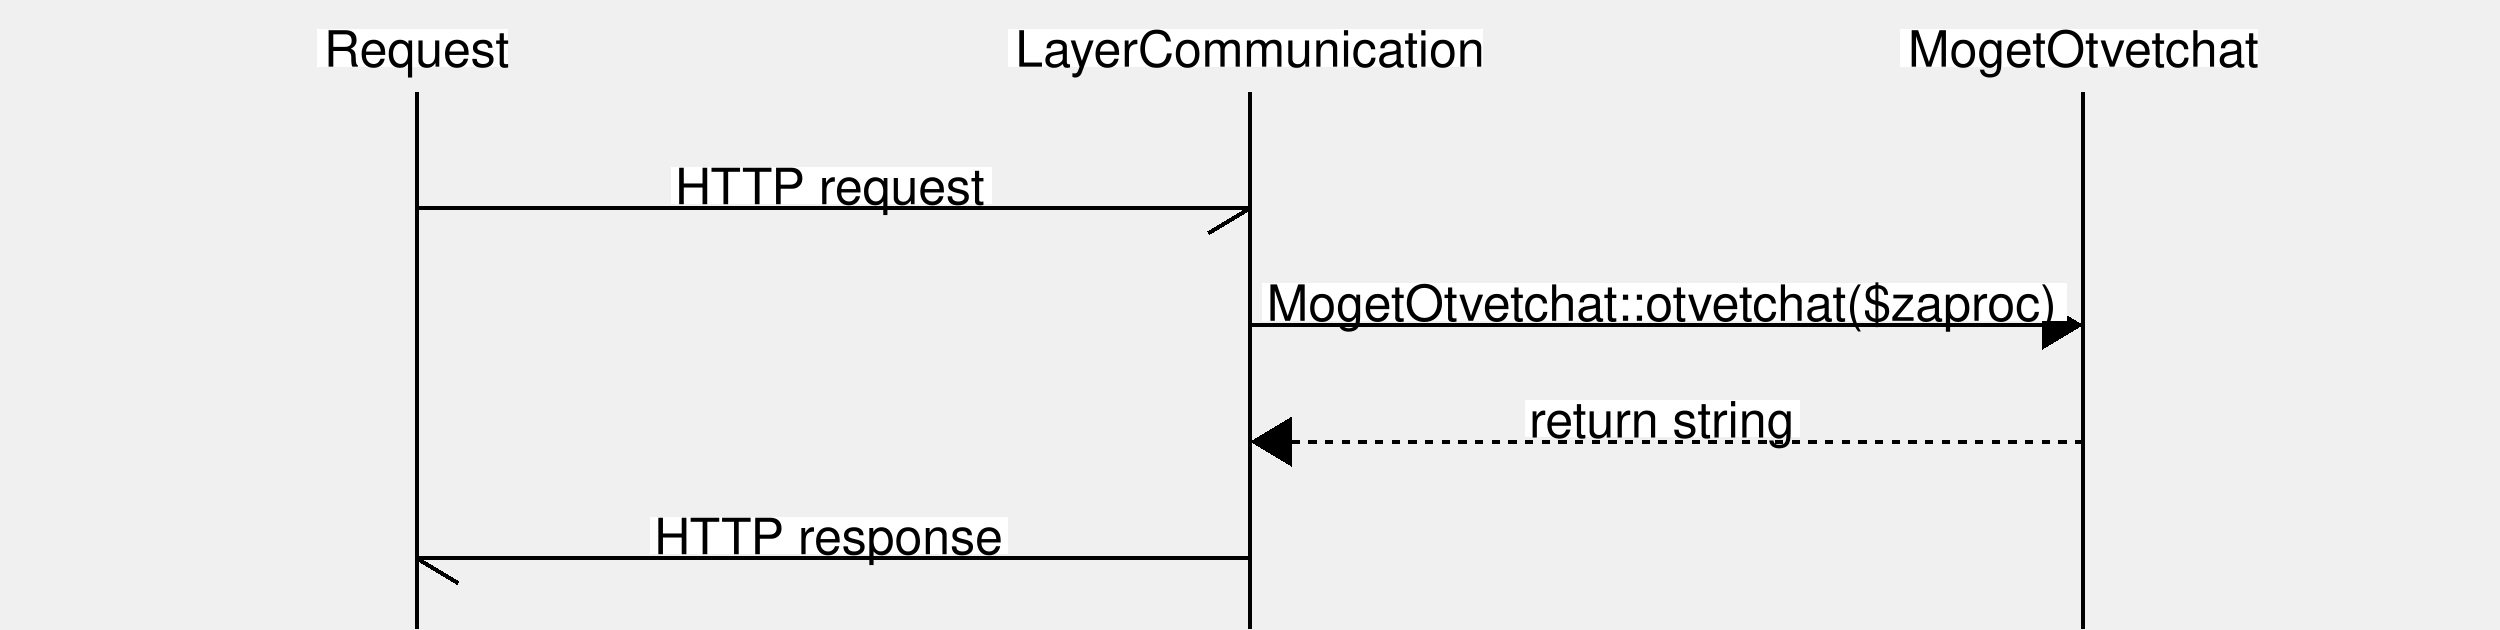
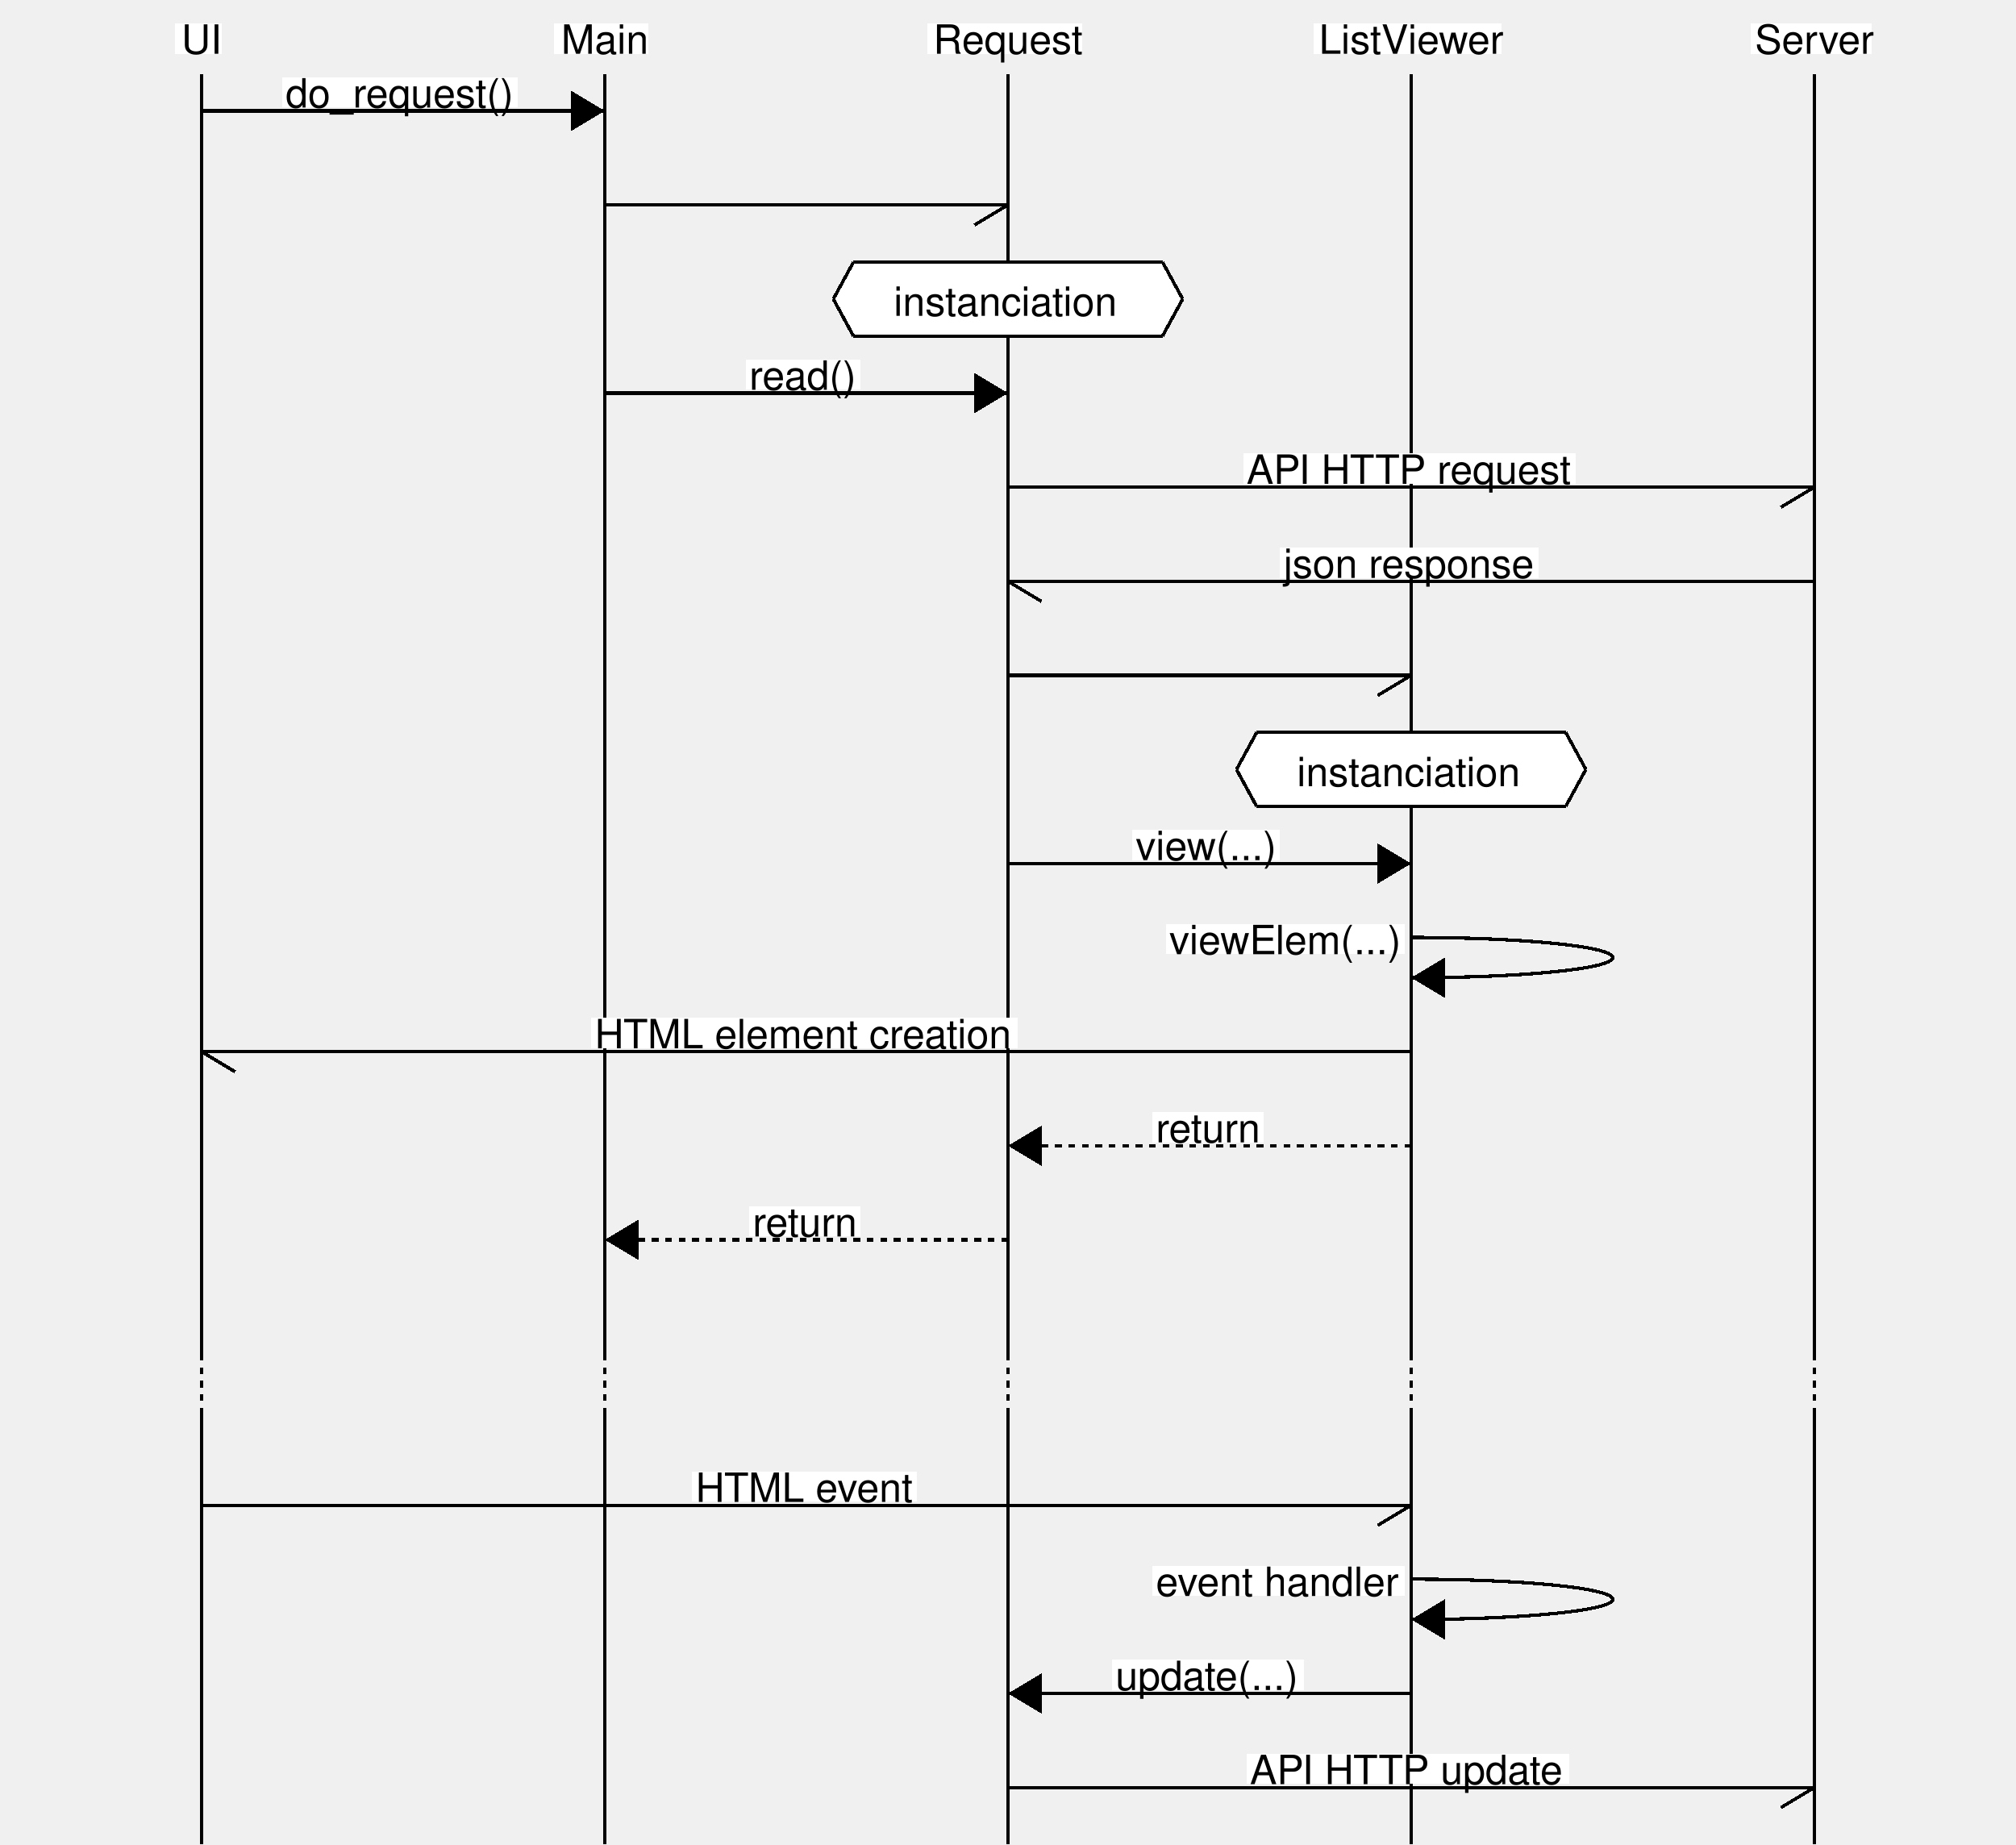
- <svg xmlns="http://www.w3.org/2000/svg" version="1.1" width="600px" height="151px" viewBox="0 0 600 151" shape-rendering="crispEdges" stroke-width="1" text-rendering="geometricPrecision">
-   <polygon fill="white" points="76,7 122,7 122,16 76,16" />
-   <text x="100" y="16" textLength="45" font-family="Helvetica" font-size="12" fill="black" text-anchor="middle">
+ <svg xmlns="http://www.w3.org/2000/svg" version="1.1" width="600px" height="549px" viewBox="0 0 600 549" shape-rendering="crispEdges" stroke-width="1" text-rendering="geometricPrecision">
+   <polygon fill="white" points="52,7 66,7 66,16 52,16" />
+   <text x="60" y="16" textLength="12" font-family="Helvetica" font-size="12" fill="black" text-anchor="middle">
+ 
+ UI
+ </text>
+   <polygon fill="white" points="165,7 193,7 193,16 165,16" />
+   <text x="180" y="16" textLength="26" font-family="Helvetica" font-size="12" fill="black" text-anchor="middle">
+ 
+ Main
+ </text>
+   <polygon fill="white" points="276,7 322,7 322,16 276,16" />
+   <text x="300" y="16" textLength="45" font-family="Helvetica" font-size="12" fill="black" text-anchor="middle">

Request
</text>
-   <polygon fill="white" points="242,7 356,7 356,16 242,16" />
-   <text x="300" y="16" textLength="113" font-family="Helvetica" font-size="12" fill="black" text-anchor="middle">
- 
- LayerCommunication
- </text>
-   <polygon fill="white" points="456,7 542,7 542,16 456,16" />
-   <text x="500" y="16" textLength="85" font-family="Helvetica" font-size="12" fill="black" text-anchor="middle">
- 
- MogetOtvetchat
- </text>
-   <line x1="100" y1="22" x2="100" y2="39" stroke="black" />
-   <line x1="300" y1="22" x2="300" y2="39" stroke="black" />
-   <line x1="500" y1="22" x2="500" y2="39" stroke="black" />
-   <line x1="100" y1="39" x2="100" y2="67" stroke="black" />
-   <line x1="300" y1="39" x2="300" y2="67" stroke="black" />
-   <line x1="500" y1="39" x2="500" y2="67" stroke="black" />
-   <line x1="100" y1="50" x2="300" y2="50" stroke="black" />
-   <line x1="300" y1="50" x2="290" y2="56" stroke="black" />
-   <polygon fill="white" points="161,40 238,40 238,49 161,49" />
-   <text x="162" y="49" textLength="75" font-family="Helvetica" font-size="12" fill="black">
- HTTP request
- </text>
-   <line x1="100" y1="67" x2="100" y2="95" stroke="black" />
-   <line x1="300" y1="67" x2="300" y2="95" stroke="black" />
-   <line x1="500" y1="67" x2="500" y2="95" stroke="black" />
-   <line x1="300" y1="78" x2="500" y2="78" stroke="black" />
-   <polygon fill="black" points="500,78 490,84 490,72" />
-   <polygon fill="white" points="303,68 496,68 496,77 303,77" />
-   <text x="304" y="77" textLength="191" font-family="Helvetica" font-size="12" fill="black">
- MogetOtvetchat::otvetchat($zaproc)
- </text>
-   <line x1="100" y1="95" x2="100" y2="123" stroke="black" />
-   <line x1="300" y1="95" x2="300" y2="123" stroke="black" />
-   <line x1="500" y1="95" x2="500" y2="123" stroke="black" />
-   <line x1="500" y1="106" x2="300" y2="106" stroke="black" stroke-dasharray="2,2" />
-   <polygon fill="black" points="300,106 310,112 310,100" />
-   <polygon fill="white" points="366,96 432,96 432,105 366,105" />
-   <text x="367" y="105" textLength="64" font-family="Helvetica" font-size="12" fill="black">
- return string
- </text>
-   <line x1="100" y1="123" x2="100" y2="151" stroke="black" />
-   <line x1="300" y1="123" x2="300" y2="151" stroke="black" />
-   <line x1="500" y1="123" x2="500" y2="151" stroke="black" />
-   <line x1="300" y1="134" x2="100" y2="134" stroke="black" />
-   <line x1="100" y1="134" x2="110" y2="140" stroke="black" />
-   <polygon fill="white" points="156,124 242,124 242,133 156,133" />
-   <text x="157" y="133" textLength="84" font-family="Helvetica" font-size="12" fill="black">
- HTTP response
- </text>
-   <line x1="100" y1="145" x2="100" y2="151" stroke="black" />
-   <line x1="300" y1="145" x2="300" y2="151" stroke="black" />
-   <line x1="500" y1="145" x2="500" y2="151" stroke="black" />
+   <polygon fill="white" points="391,7 447,7 447,16 391,16" />
+   <text x="420" y="16" textLength="55" font-family="Helvetica" font-size="12" fill="black" text-anchor="middle">
+ 
+ ListViewer
+ </text>
+   <polygon fill="white" points="521,7 557,7 557,16 521,16" />
+   <text x="540" y="16" textLength="35" font-family="Helvetica" font-size="12" fill="black" text-anchor="middle">
+ 
+ Server
+ </text>
+   <line x1="60" y1="22" x2="60" y2="50" stroke="black" />
+   <line x1="180" y1="22" x2="180" y2="50" stroke="black" />
+   <line x1="300" y1="22" x2="300" y2="50" stroke="black" />
+   <line x1="420" y1="22" x2="420" y2="50" stroke="black" />
+   <line x1="540" y1="22" x2="540" y2="50" stroke="black" />
+   <line x1="60" y1="33" x2="180" y2="33" stroke="black" />
+   <polygon fill="black" points="180,33 170,39 170,27" />
+   <polygon fill="white" points="84,23 154,23 154,32 84,32" />
+   <text x="85" y="32" textLength="68" font-family="Helvetica" font-size="12" fill="black">
+ do_request()
+ </text>
+   <line x1="60" y1="50" x2="60" y2="78" stroke="black" />
+   <line x1="180" y1="50" x2="180" y2="78" stroke="black" />
+   <line x1="300" y1="50" x2="300" y2="78" stroke="black" />
+   <line x1="420" y1="50" x2="420" y2="78" stroke="black" />
+   <line x1="540" y1="50" x2="540" y2="78" stroke="black" />
+   <line x1="180" y1="61" x2="300" y2="61" stroke="black" />
+   <line x1="300" y1="61" x2="290" y2="67" stroke="black" />
+   <line x1="60" y1="78" x2="60" y2="106" stroke="black" />
+   <line x1="180" y1="78" x2="180" y2="106" stroke="black" />
+   <line x1="300" y1="78" x2="300" y2="106" stroke="black" />
+   <line x1="420" y1="78" x2="420" y2="106" stroke="black" />
+   <line x1="540" y1="78" x2="540" y2="106" stroke="black" />
+   <polygon fill="white" points="254,78 346,78 346,100 254,100" />
+   <polygon fill="white" points="254,78 254,100 248,89" />
+   <polygon fill="white" points="346,78 346,100 352,89" />
+   <line x1="254" y1="78" x2="346" y2="78" stroke="black" />
+   <line x1="254" y1="100" x2="346" y2="100" stroke="black" />
+   <line x1="254" y1="78" x2="248" y2="89" stroke="black" />
+   <line x1="248" y1="89" x2="254" y2="100" stroke="black" />
+   <line x1="346" y1="78" x2="352" y2="89" stroke="black" />
+   <line x1="352" y1="89" x2="346" y2="100" stroke="black" />
+   <polygon fill="white" points="265,85 334,85 334,94 265,94" />
+   <text x="266" y="94" textLength="67" font-family="Helvetica" font-size="12" fill="black">
+ instanciation
+ </text>
+   <line x1="60" y1="106" x2="60" y2="134" stroke="black" />
+   <line x1="180" y1="106" x2="180" y2="134" stroke="black" />
+   <line x1="300" y1="106" x2="300" y2="134" stroke="black" />
+   <line x1="420" y1="106" x2="420" y2="134" stroke="black" />
+   <line x1="540" y1="106" x2="540" y2="134" stroke="black" />
+   <line x1="180" y1="117" x2="300" y2="117" stroke="black" />
+   <polygon fill="black" points="300,117 290,123 290,111" />
+   <polygon fill="white" points="222,107 256,107 256,116 222,116" />
+   <text x="223" y="116" textLength="32" font-family="Helvetica" font-size="12" fill="black">
+ read()
+ </text>
+   <line x1="60" y1="134" x2="60" y2="162" stroke="black" />
+   <line x1="180" y1="134" x2="180" y2="162" stroke="black" />
+   <line x1="300" y1="134" x2="300" y2="162" stroke="black" />
+   <line x1="420" y1="134" x2="420" y2="162" stroke="black" />
+   <line x1="540" y1="134" x2="540" y2="162" stroke="black" />
+   <line x1="300" y1="145" x2="540" y2="145" stroke="black" />
+   <line x1="540" y1="145" x2="530" y2="151" stroke="black" />
+   <polygon fill="white" points="370,135 469,135 469,144 370,144" />
+   <text x="371" y="144" textLength="97" font-family="Helvetica" font-size="12" fill="black">
+ API HTTP request
+ </text>
+   <line x1="60" y1="162" x2="60" y2="190" stroke="black" />
+   <line x1="180" y1="162" x2="180" y2="190" stroke="black" />
+   <line x1="300" y1="162" x2="300" y2="190" stroke="black" />
+   <line x1="420" y1="162" x2="420" y2="190" stroke="black" />
+   <line x1="540" y1="162" x2="540" y2="190" stroke="black" />
+   <line x1="540" y1="173" x2="300" y2="173" stroke="black" />
+   <line x1="300" y1="173" x2="310" y2="179" stroke="black" />
+   <polygon fill="white" points="381,163 458,163 458,172 381,172" />
+   <text x="382" y="172" textLength="75" font-family="Helvetica" font-size="12" fill="black">
+ json response
+ </text>
+   <line x1="60" y1="190" x2="60" y2="218" stroke="black" />
+   <line x1="180" y1="190" x2="180" y2="218" stroke="black" />
+   <line x1="300" y1="190" x2="300" y2="218" stroke="black" />
+   <line x1="420" y1="190" x2="420" y2="218" stroke="black" />
+   <line x1="540" y1="190" x2="540" y2="218" stroke="black" />
+   <line x1="300" y1="201" x2="420" y2="201" stroke="black" />
+   <line x1="420" y1="201" x2="410" y2="207" stroke="black" />
+   <line x1="60" y1="218" x2="60" y2="246" stroke="black" />
+   <line x1="180" y1="218" x2="180" y2="246" stroke="black" />
+   <line x1="300" y1="218" x2="300" y2="246" stroke="black" />
+   <line x1="420" y1="218" x2="420" y2="246" stroke="black" />
+   <line x1="540" y1="218" x2="540" y2="246" stroke="black" />
+   <polygon fill="white" points="374,218 466,218 466,240 374,240" />
+   <polygon fill="white" points="374,218 374,240 368,229" />
+   <polygon fill="white" points="466,218 466,240 472,229" />
+   <line x1="374" y1="218" x2="466" y2="218" stroke="black" />
+   <line x1="374" y1="240" x2="466" y2="240" stroke="black" />
+   <line x1="374" y1="218" x2="368" y2="229" stroke="black" />
+   <line x1="368" y1="229" x2="374" y2="240" stroke="black" />
+   <line x1="466" y1="218" x2="472" y2="229" stroke="black" />
+   <line x1="472" y1="229" x2="466" y2="240" stroke="black" />
+   <polygon fill="white" points="385,225 454,225 454,234 385,234" />
+   <text x="386" y="234" textLength="67" font-family="Helvetica" font-size="12" fill="black">
+ instanciation
+ </text>
+   <line x1="60" y1="246" x2="60" y2="274" stroke="black" />
+   <line x1="180" y1="246" x2="180" y2="274" stroke="black" />
+   <line x1="300" y1="246" x2="300" y2="274" stroke="black" />
+   <line x1="420" y1="246" x2="420" y2="274" stroke="black" />
+   <line x1="540" y1="246" x2="540" y2="274" stroke="black" />
+   <line x1="300" y1="257" x2="420" y2="257" stroke="black" />
+   <polygon fill="black" points="420,257 410,263 410,251" />
+   <polygon fill="white" points="337,247 381,247 381,256 337,256" />
+   <text x="338" y="256" textLength="42" font-family="Helvetica" font-size="12" fill="black">
+ view(...)
+ </text>
+   <line x1="60" y1="274" x2="60" y2="302" stroke="black" />
+   <line x1="180" y1="274" x2="180" y2="302" stroke="black" />
+   <line x1="300" y1="274" x2="300" y2="302" stroke="black" />
+   <line x1="420" y1="274" x2="420" y2="302" stroke="black" />
+   <line x1="540" y1="274" x2="540" y2="302" stroke="black" />
+   <path d="M 420 279 A60,6 0 0,1 420,291" stroke="black" fill="none" />
+   <polygon fill="black" points="420,291 430,297 430,285" />
+   <polygon fill="white" points="347,275 418,275 418,284 347,284" />
+   <text x="348" y="284" textLength="69" font-family="Helvetica" font-size="12" fill="black">
+ viewElem(...)
+ </text>
+   <line x1="60" y1="302" x2="60" y2="330" stroke="black" />
+   <line x1="180" y1="302" x2="180" y2="330" stroke="black" />
+   <line x1="300" y1="302" x2="300" y2="330" stroke="black" />
+   <line x1="420" y1="302" x2="420" y2="330" stroke="black" />
+   <line x1="540" y1="302" x2="540" y2="330" stroke="black" />
+   <line x1="420" y1="313" x2="60" y2="313" stroke="black" />
+   <line x1="60" y1="313" x2="70" y2="319" stroke="black" />
+   <polygon fill="white" points="176,303 303,303 303,312 176,312" />
+   <text x="177" y="312" textLength="125" font-family="Helvetica" font-size="12" fill="black">
+ HTML element creation
+ </text>
+   <line x1="60" y1="330" x2="60" y2="358" stroke="black" />
+   <line x1="180" y1="330" x2="180" y2="358" stroke="black" />
+   <line x1="300" y1="330" x2="300" y2="358" stroke="black" />
+   <line x1="420" y1="330" x2="420" y2="358" stroke="black" />
+   <line x1="540" y1="330" x2="540" y2="358" stroke="black" />
+   <line x1="420" y1="341" x2="300" y2="341" stroke="black" stroke-dasharray="2,2" />
+   <polygon fill="black" points="300,341 310,347 310,335" />
+   <polygon fill="white" points="343,331 376,331 376,340 343,340" />
+   <text x="344" y="340" textLength="31" font-family="Helvetica" font-size="12" fill="black">
+ return
+ </text>
+   <line x1="60" y1="358" x2="60" y2="386" stroke="black" />
+   <line x1="180" y1="358" x2="180" y2="386" stroke="black" />
+   <line x1="300" y1="358" x2="300" y2="386" stroke="black" />
+   <line x1="420" y1="358" x2="420" y2="386" stroke="black" />
+   <line x1="540" y1="358" x2="540" y2="386" stroke="black" />
+   <line x1="300" y1="369" x2="180" y2="369" stroke="black" stroke-dasharray="2,2" />
+   <polygon fill="black" points="180,369 190,375 190,363" />
+   <polygon fill="white" points="223,359 256,359 256,368 223,368" />
+   <text x="224" y="368" textLength="31" font-family="Helvetica" font-size="12" fill="black">
+ return
+ </text>
+   <line x1="60" y1="386" x2="60" y2="403" stroke="black" />
+   <line x1="180" y1="386" x2="180" y2="403" stroke="black" />
+   <line x1="300" y1="386" x2="300" y2="403" stroke="black" />
+   <line x1="420" y1="386" x2="420" y2="403" stroke="black" />
+   <line x1="540" y1="386" x2="540" y2="403" stroke="black" />
+   <line x1="60" y1="403" x2="60" y2="420" stroke="black" stroke-dasharray="2,2" />
+   <line x1="180" y1="403" x2="180" y2="420" stroke="black" stroke-dasharray="2,2" />
+   <line x1="300" y1="403" x2="300" y2="420" stroke="black" stroke-dasharray="2,2" />
+   <line x1="420" y1="403" x2="420" y2="420" stroke="black" stroke-dasharray="2,2" />
+   <line x1="540" y1="403" x2="540" y2="420" stroke="black" stroke-dasharray="2,2" />
+   <line x1="60" y1="420" x2="60" y2="437" stroke="black" />
+   <line x1="180" y1="420" x2="180" y2="437" stroke="black" />
+   <line x1="300" y1="420" x2="300" y2="437" stroke="black" />
+   <line x1="420" y1="420" x2="420" y2="437" stroke="black" />
+   <line x1="540" y1="420" x2="540" y2="437" stroke="black" />
+   <line x1="60" y1="437" x2="60" y2="465" stroke="black" />
+   <line x1="180" y1="437" x2="180" y2="465" stroke="black" />
+   <line x1="300" y1="437" x2="300" y2="465" stroke="black" />
+   <line x1="420" y1="437" x2="420" y2="465" stroke="black" />
+   <line x1="540" y1="437" x2="540" y2="465" stroke="black" />
+   <line x1="60" y1="448" x2="420" y2="448" stroke="black" />
+   <line x1="420" y1="448" x2="410" y2="454" stroke="black" />
+   <polygon fill="white" points="206,438 273,438 273,447 206,447" />
+   <text x="207" y="447" textLength="65" font-family="Helvetica" font-size="12" fill="black">
+ HTML event
+ </text>
+   <line x1="60" y1="465" x2="60" y2="493" stroke="black" />
+   <line x1="180" y1="465" x2="180" y2="493" stroke="black" />
+   <line x1="300" y1="465" x2="300" y2="493" stroke="black" />
+   <line x1="420" y1="465" x2="420" y2="493" stroke="black" />
+   <line x1="540" y1="465" x2="540" y2="493" stroke="black" />
+   <path d="M 420 470 A60,6 0 0,1 420,482" stroke="black" fill="none" />
+   <polygon fill="black" points="420,482 430,488 430,476" />
+   <polygon fill="white" points="343,466 418,466 418,475 343,475" />
+   <text x="344" y="475" textLength="73" font-family="Helvetica" font-size="12" fill="black">
+ event handler
+ </text>
+   <line x1="60" y1="493" x2="60" y2="521" stroke="black" />
+   <line x1="180" y1="493" x2="180" y2="521" stroke="black" />
+   <line x1="300" y1="493" x2="300" y2="521" stroke="black" />
+   <line x1="420" y1="493" x2="420" y2="521" stroke="black" />
+   <line x1="540" y1="493" x2="540" y2="521" stroke="black" />
+   <line x1="420" y1="504" x2="300" y2="504" stroke="black" />
+   <polygon fill="black" points="300,504 310,510 310,498" />
+   <polygon fill="white" points="331,494 388,494 388,503 331,503" />
+   <text x="332" y="503" textLength="55" font-family="Helvetica" font-size="12" fill="black">
+ update(...)
+ </text>
+   <line x1="60" y1="521" x2="60" y2="549" stroke="black" />
+   <line x1="180" y1="521" x2="180" y2="549" stroke="black" />
+   <line x1="300" y1="521" x2="300" y2="549" stroke="black" />
+   <line x1="420" y1="521" x2="420" y2="549" stroke="black" />
+   <line x1="540" y1="521" x2="540" y2="549" stroke="black" />
+   <line x1="300" y1="532" x2="540" y2="532" stroke="black" />
+   <line x1="540" y1="532" x2="530" y2="538" stroke="black" />
+   <polygon fill="white" points="371,522 467,522 467,531 371,531" />
+   <text x="372" y="531" textLength="94" font-family="Helvetica" font-size="12" fill="black">
+ API HTTP update
+ </text>
+   <line x1="60" y1="543" x2="60" y2="549" stroke="black" />
+   <line x1="180" y1="543" x2="180" y2="549" stroke="black" />
+   <line x1="300" y1="543" x2="300" y2="549" stroke="black" />
+   <line x1="420" y1="543" x2="420" y2="549" stroke="black" />
+   <line x1="540" y1="543" x2="540" y2="549" stroke="black" />
</svg>
